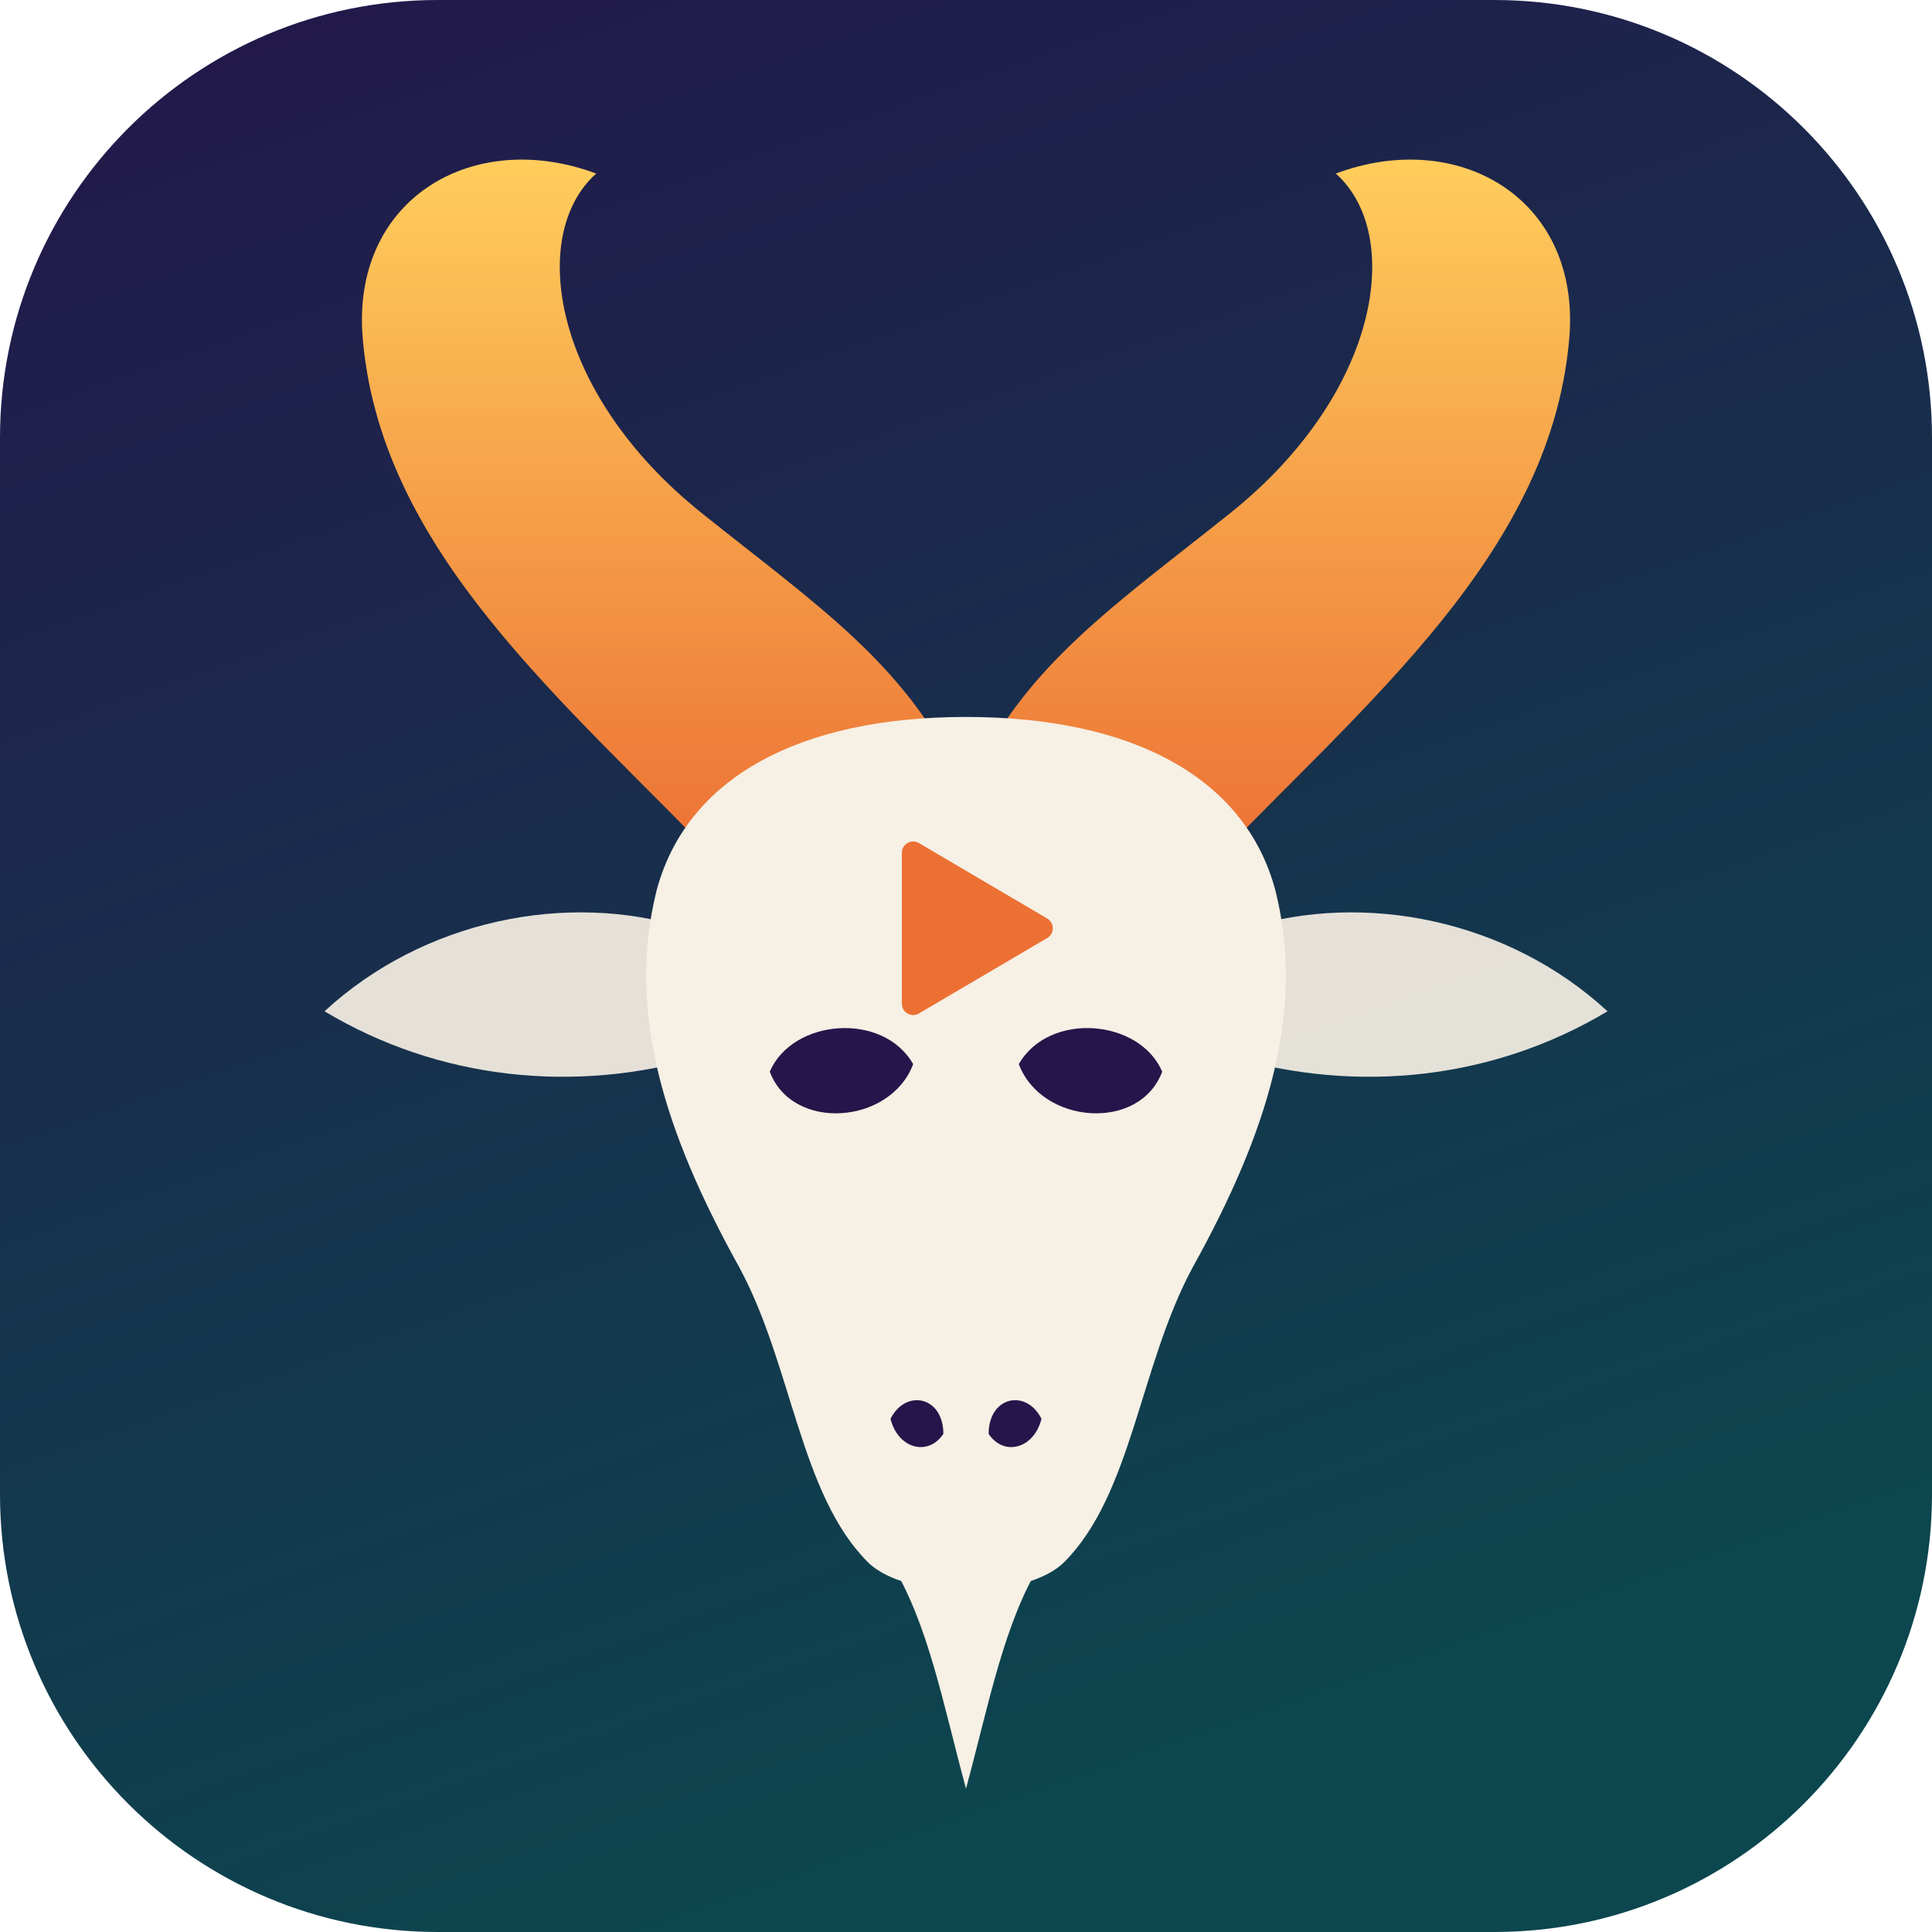
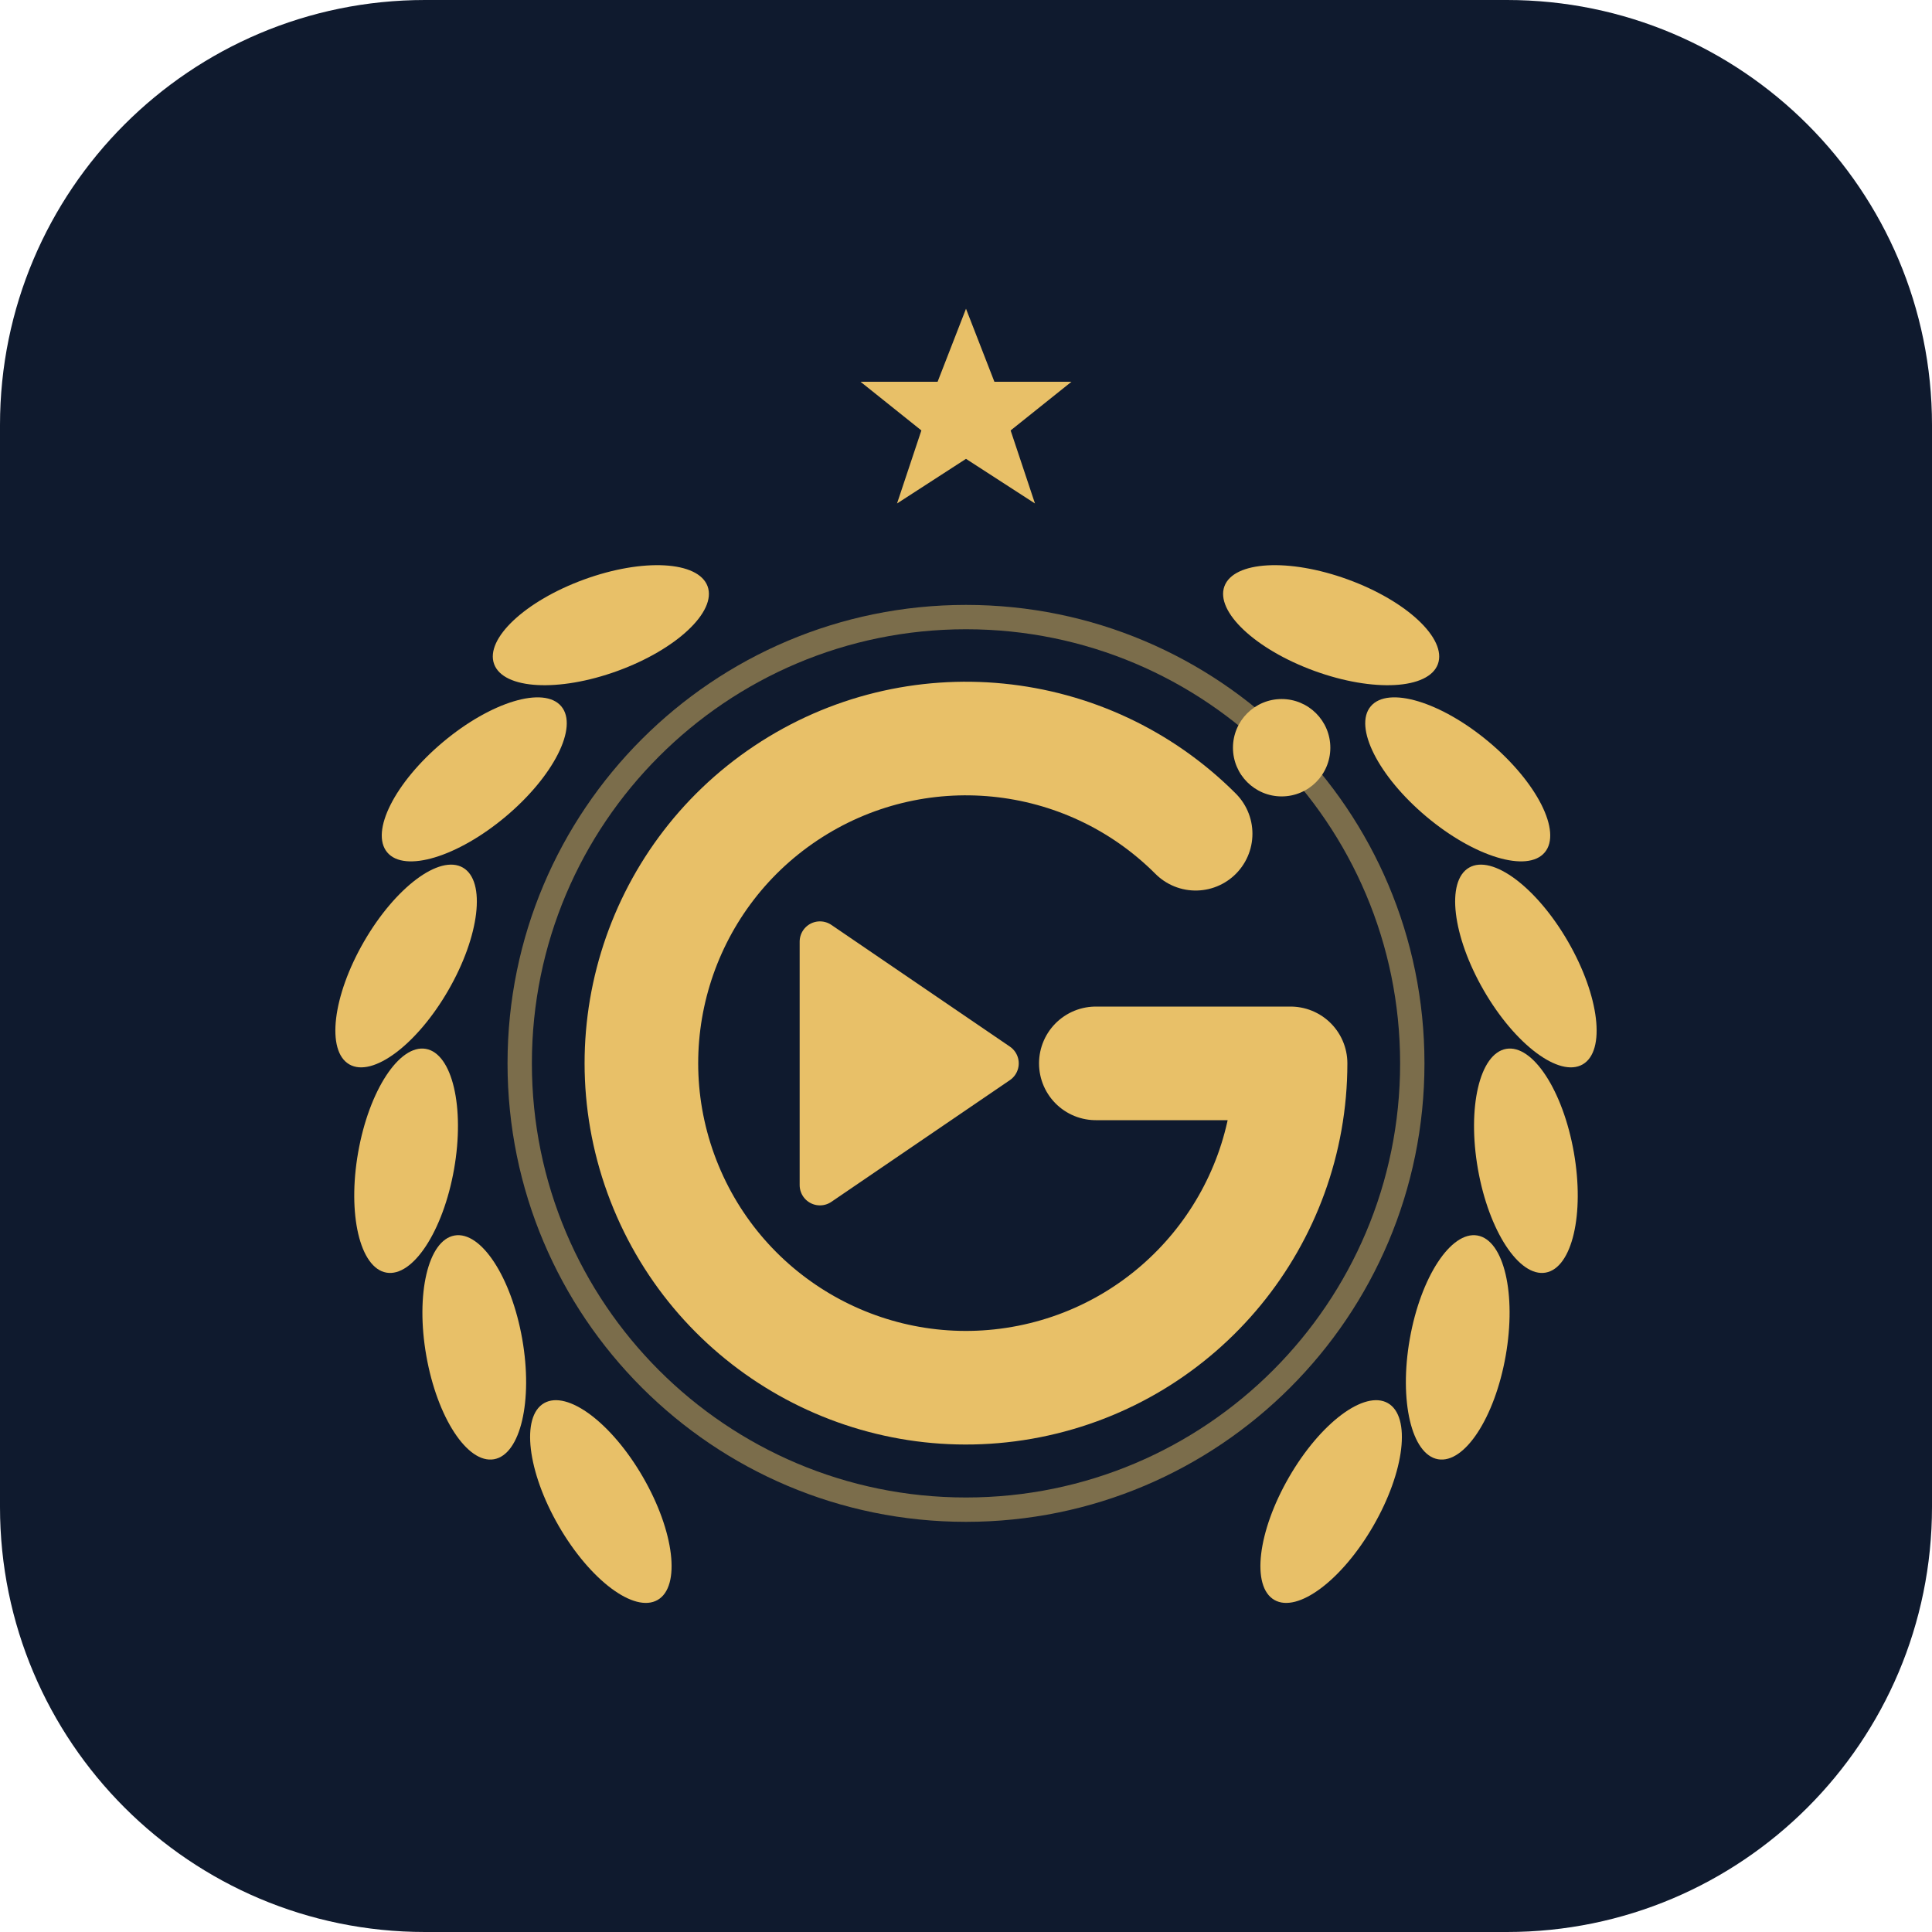
- <svg xmlns="http://www.w3.org/2000/svg" viewBox="0 0 512 512" role="img" aria-label="GoatMediaStackarr">
-   <defs>
-     <linearGradient id="bg" x1="0" y1="0" x2="0.35" y2="1">
-       <stop offset="0" stop-color="rgb(36, 22, 74)" />
-       <stop offset="1" stop-color="rgb(12, 70, 78)" />
-     </linearGradient>
-     <linearGradient id="horn" x1="0" y1="0" x2="0" y2="1">
-       <stop offset="0" stop-color="rgb(255, 205, 92)" />
-       <stop offset="1" stop-color="rgb(236, 112, 52)" />
-     </linearGradient>
-   </defs>
-   <rect width="512" height="512" rx="116" fill="url(#bg)" />
-   <path d="M192 230 C150 186 100 146 96 88 C94 52 126 34 158 46 C140 62 146 104 186 136 C216 160 240 176 254 206 Z" fill="url(#horn)" />
-   <path d="M320 230 C362 186 412 146 416 88 C418 52 386 34 354 46 C372 62 366 104 326 136 C296 160 272 176 258 206 Z" fill="url(#horn)" />
-   <path d="M182 246 C150 236 112 244 86 268 C116 286 152 290 186 280 Z" fill="rgb(246, 240, 229)" opacity="0.92" />
-   <path d="M330 246 C362 236 400 244 426 268 C396 286 360 290 326 280 Z" fill="rgb(246, 240, 229)" opacity="0.92" />
-   <path d="M256 190 C300 190 330 206 338 236 C346 268 336 300 316 336 C302 362 300 396 282 414 C272 424 240 424 230 414 C212 396 210 362 196 336 C176 300 166 268 174 236 C182 206 212 190 256 190 Z" fill="rgb(246, 240, 229)" />
-   <path d="M236 414 C246 430 250 452 256 474 C262 452 266 430 276 414 Z" fill="rgb(246, 240, 229)" />
-   <path d="M204 284 C210 270 234 268 242 282 C236 298 210 300 204 284 Z" fill="rgb(36, 22, 74)" />
-   <path d="M308 284 C302 270 278 268 270 282 C276 298 302 300 308 284 Z" fill="rgb(36, 22, 74)" />
-   <path d="M236 376 C240 368 250 370 250 380 C246 386 238 384 236 376 Z" fill="rgb(36, 22, 74)" />
-   <path d="M276 376 C272 368 262 370 262 380 C266 386 274 384 276 376 Z" fill="rgb(36, 22, 74)" />
-   <path d="M242 226 L242 266 L276 246 Z" fill="rgb(236, 112, 52)" stroke="rgb(236, 112, 52)" stroke-width="6" stroke-linejoin="round" />
+ <svg xmlns="http://www.w3.org/2000/svg" viewBox="0 0 200 200" role="img" aria-label="GoatMediaStackarr">
+   <rect width="200" height="200" rx="44" fill="rgb(15, 26, 46)" />
+   <g transform="translate(100 100) scale(0.84) translate(-100 -93)" fill="rgb(232, 192, 104)">
+     <polygon points="100,12 103.5,21 113,21 105.5,27 108.5,36 100,30.5 91.5,36 94.5,27 87,21 96.5,21" />
+     <ellipse cx="55" cy="159" rx="6" ry="14" transform="rotate(150 55 159)" />
+     <ellipse cx="39.4" cy="140" rx="6" ry="14" transform="rotate(170 39.4 140)" />
+     <ellipse cx="31" cy="117" rx="6" ry="14" transform="rotate(190 31 117)" />
+     <ellipse cx="31" cy="93" rx="6" ry="14" transform="rotate(210 31 93)" />
+     <ellipse cx="39.4" cy="70" rx="6" ry="14" transform="rotate(230 39.4 70)" />
+     <ellipse cx="55" cy="51" rx="6" ry="14" transform="rotate(250 55 51)" />
+     <ellipse cx="145" cy="159" rx="6" ry="14" transform="rotate(-150 145 159)" />
+     <ellipse cx="160.6" cy="140" rx="6" ry="14" transform="rotate(-170 160.6 140)" />
+     <ellipse cx="169" cy="117" rx="6" ry="14" transform="rotate(-190 169 117)" />
+     <ellipse cx="169" cy="93" rx="6" ry="14" transform="rotate(-210 169 93)" />
+     <ellipse cx="160.6" cy="70" rx="6" ry="14" transform="rotate(-230 160.6 70)" />
+     <ellipse cx="145" cy="51" rx="6" ry="14" transform="rotate(-250 145 51)" />
+     <circle cx="100" cy="105" r="55" fill="none" stroke="rgb(232, 192, 104)" stroke-width="3" opacity="0.5" />
+     <circle cx="138.9" cy="66.1" r="6" />
+     <path d="M128.3 76.7 A40 40 0 1 0 140 105 H116" fill="none" stroke="rgb(232, 192, 104)" stroke-width="14" stroke-linecap="round" stroke-linejoin="round" />
+     <polygon points="82,90 82,120 104,105" stroke="rgb(232, 192, 104)" stroke-width="5" stroke-linejoin="round" />
+   </g>
</svg>
